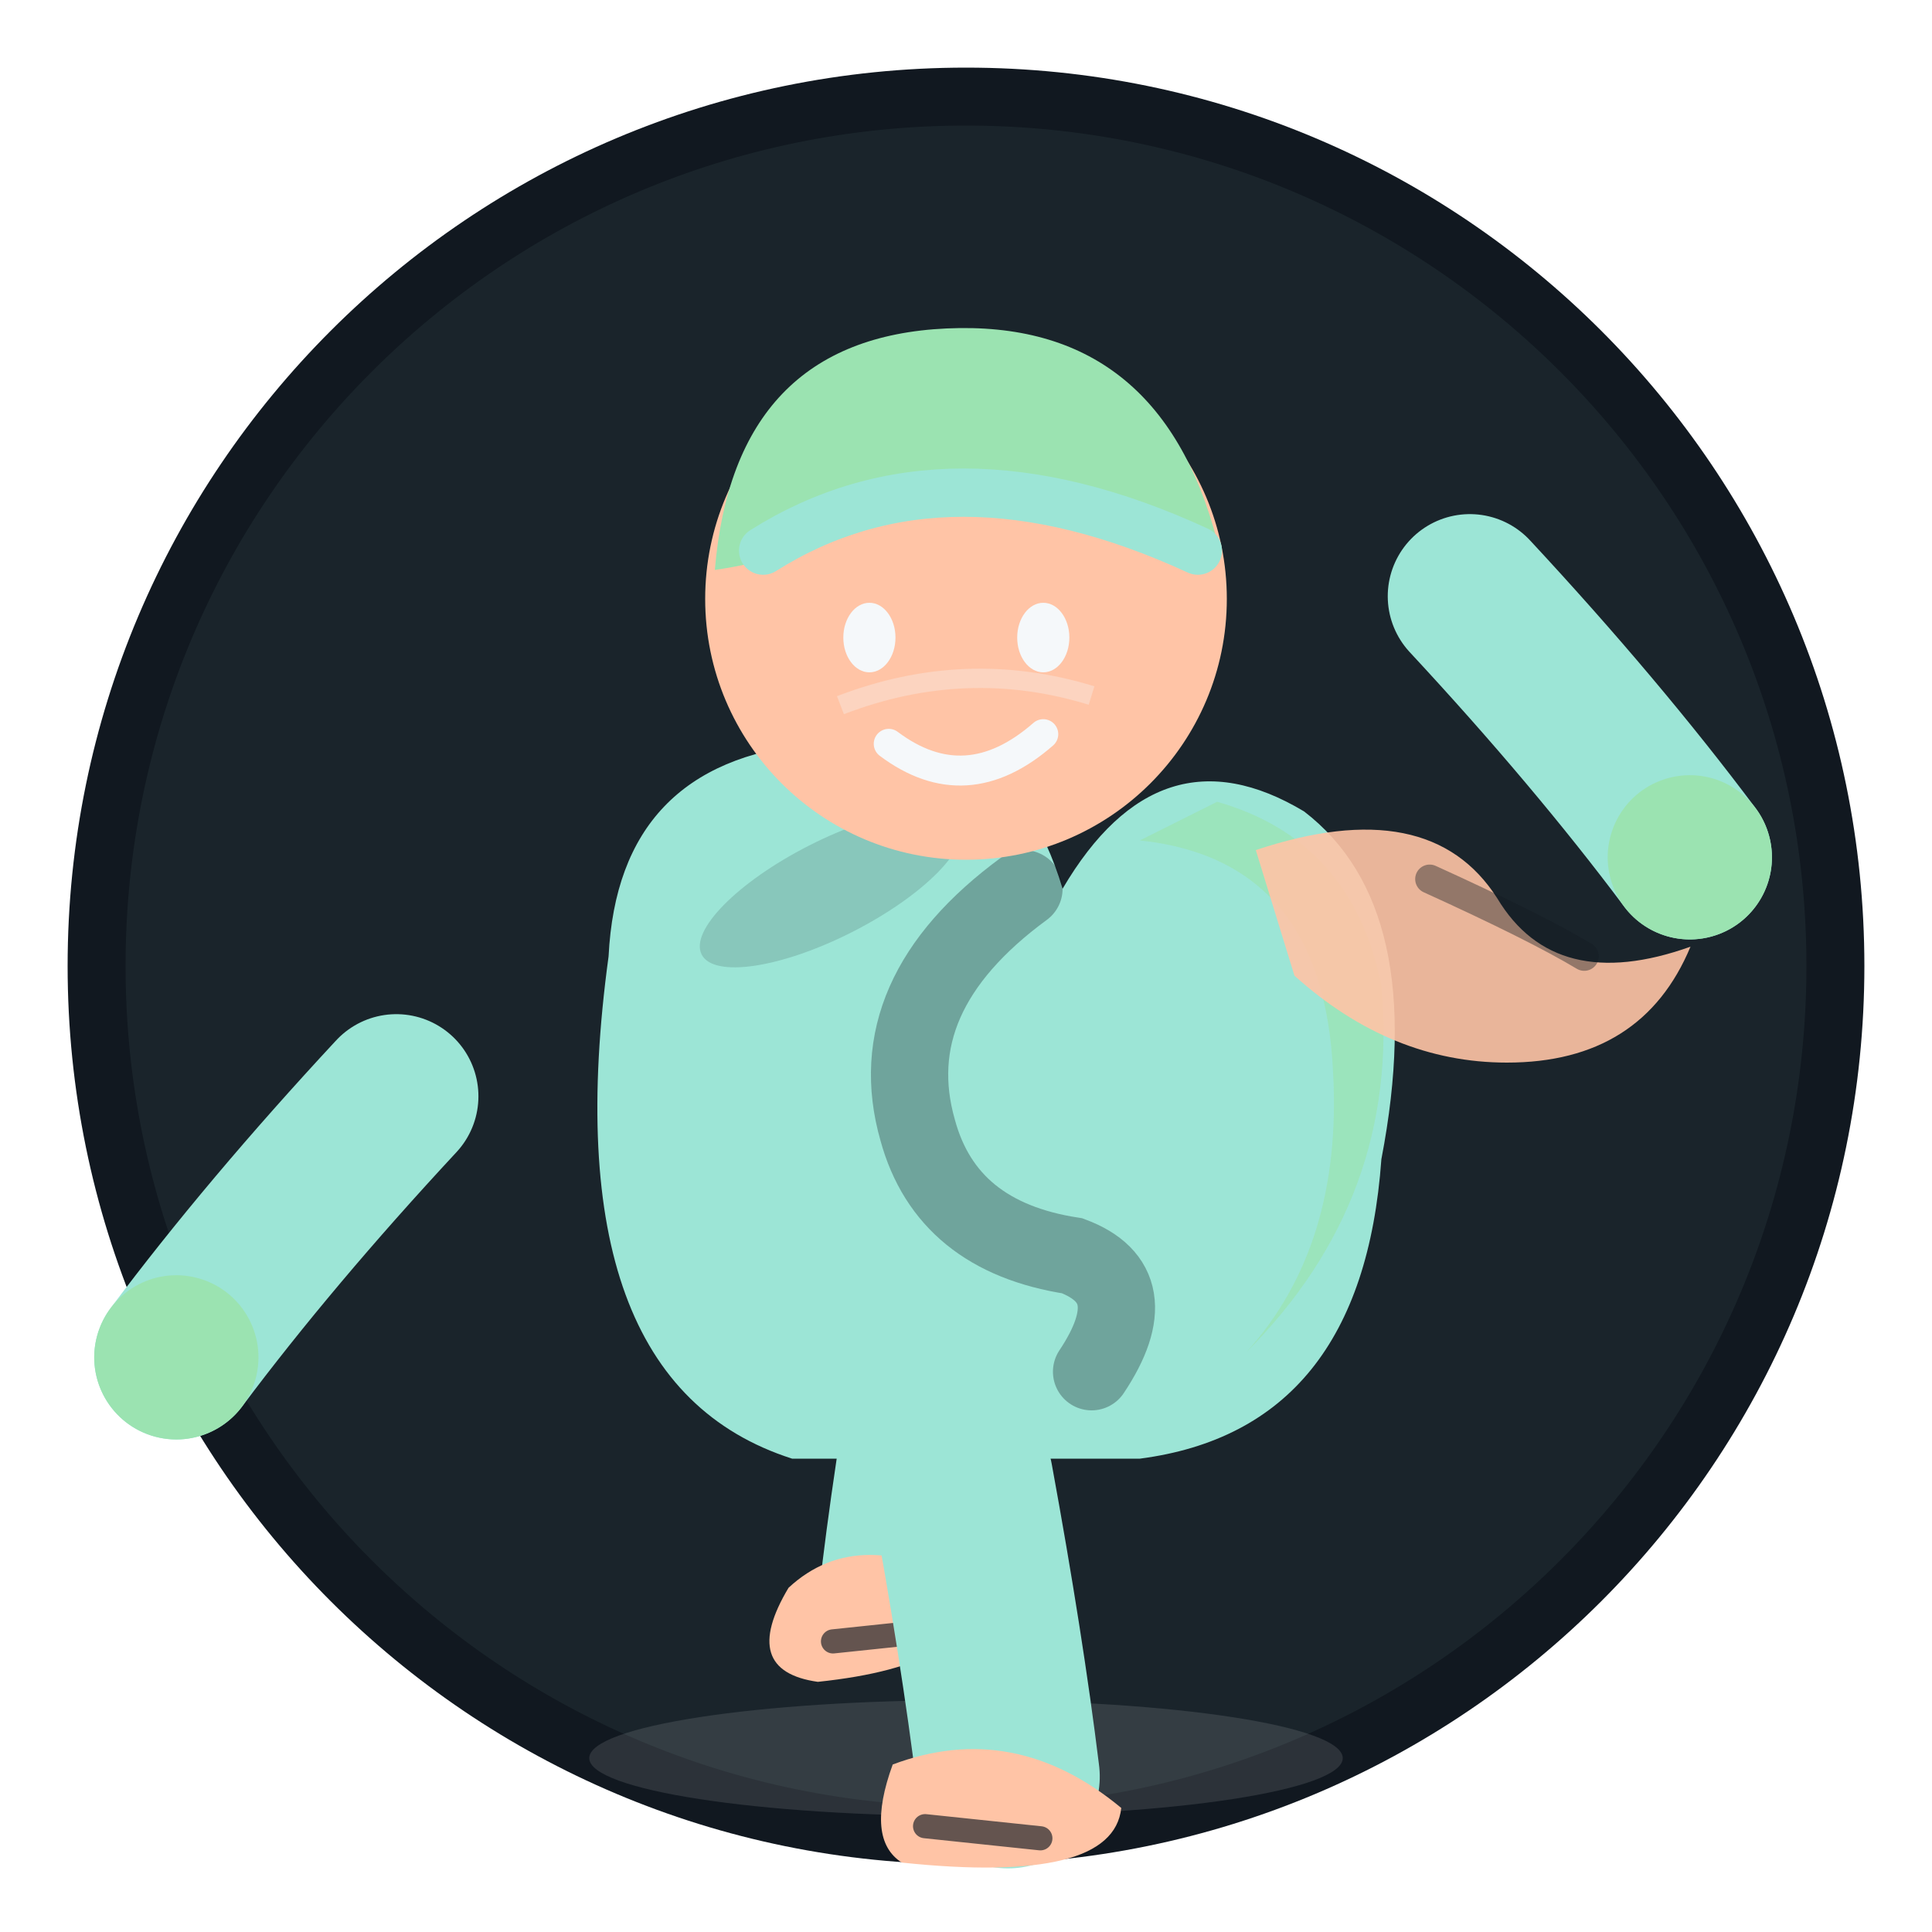
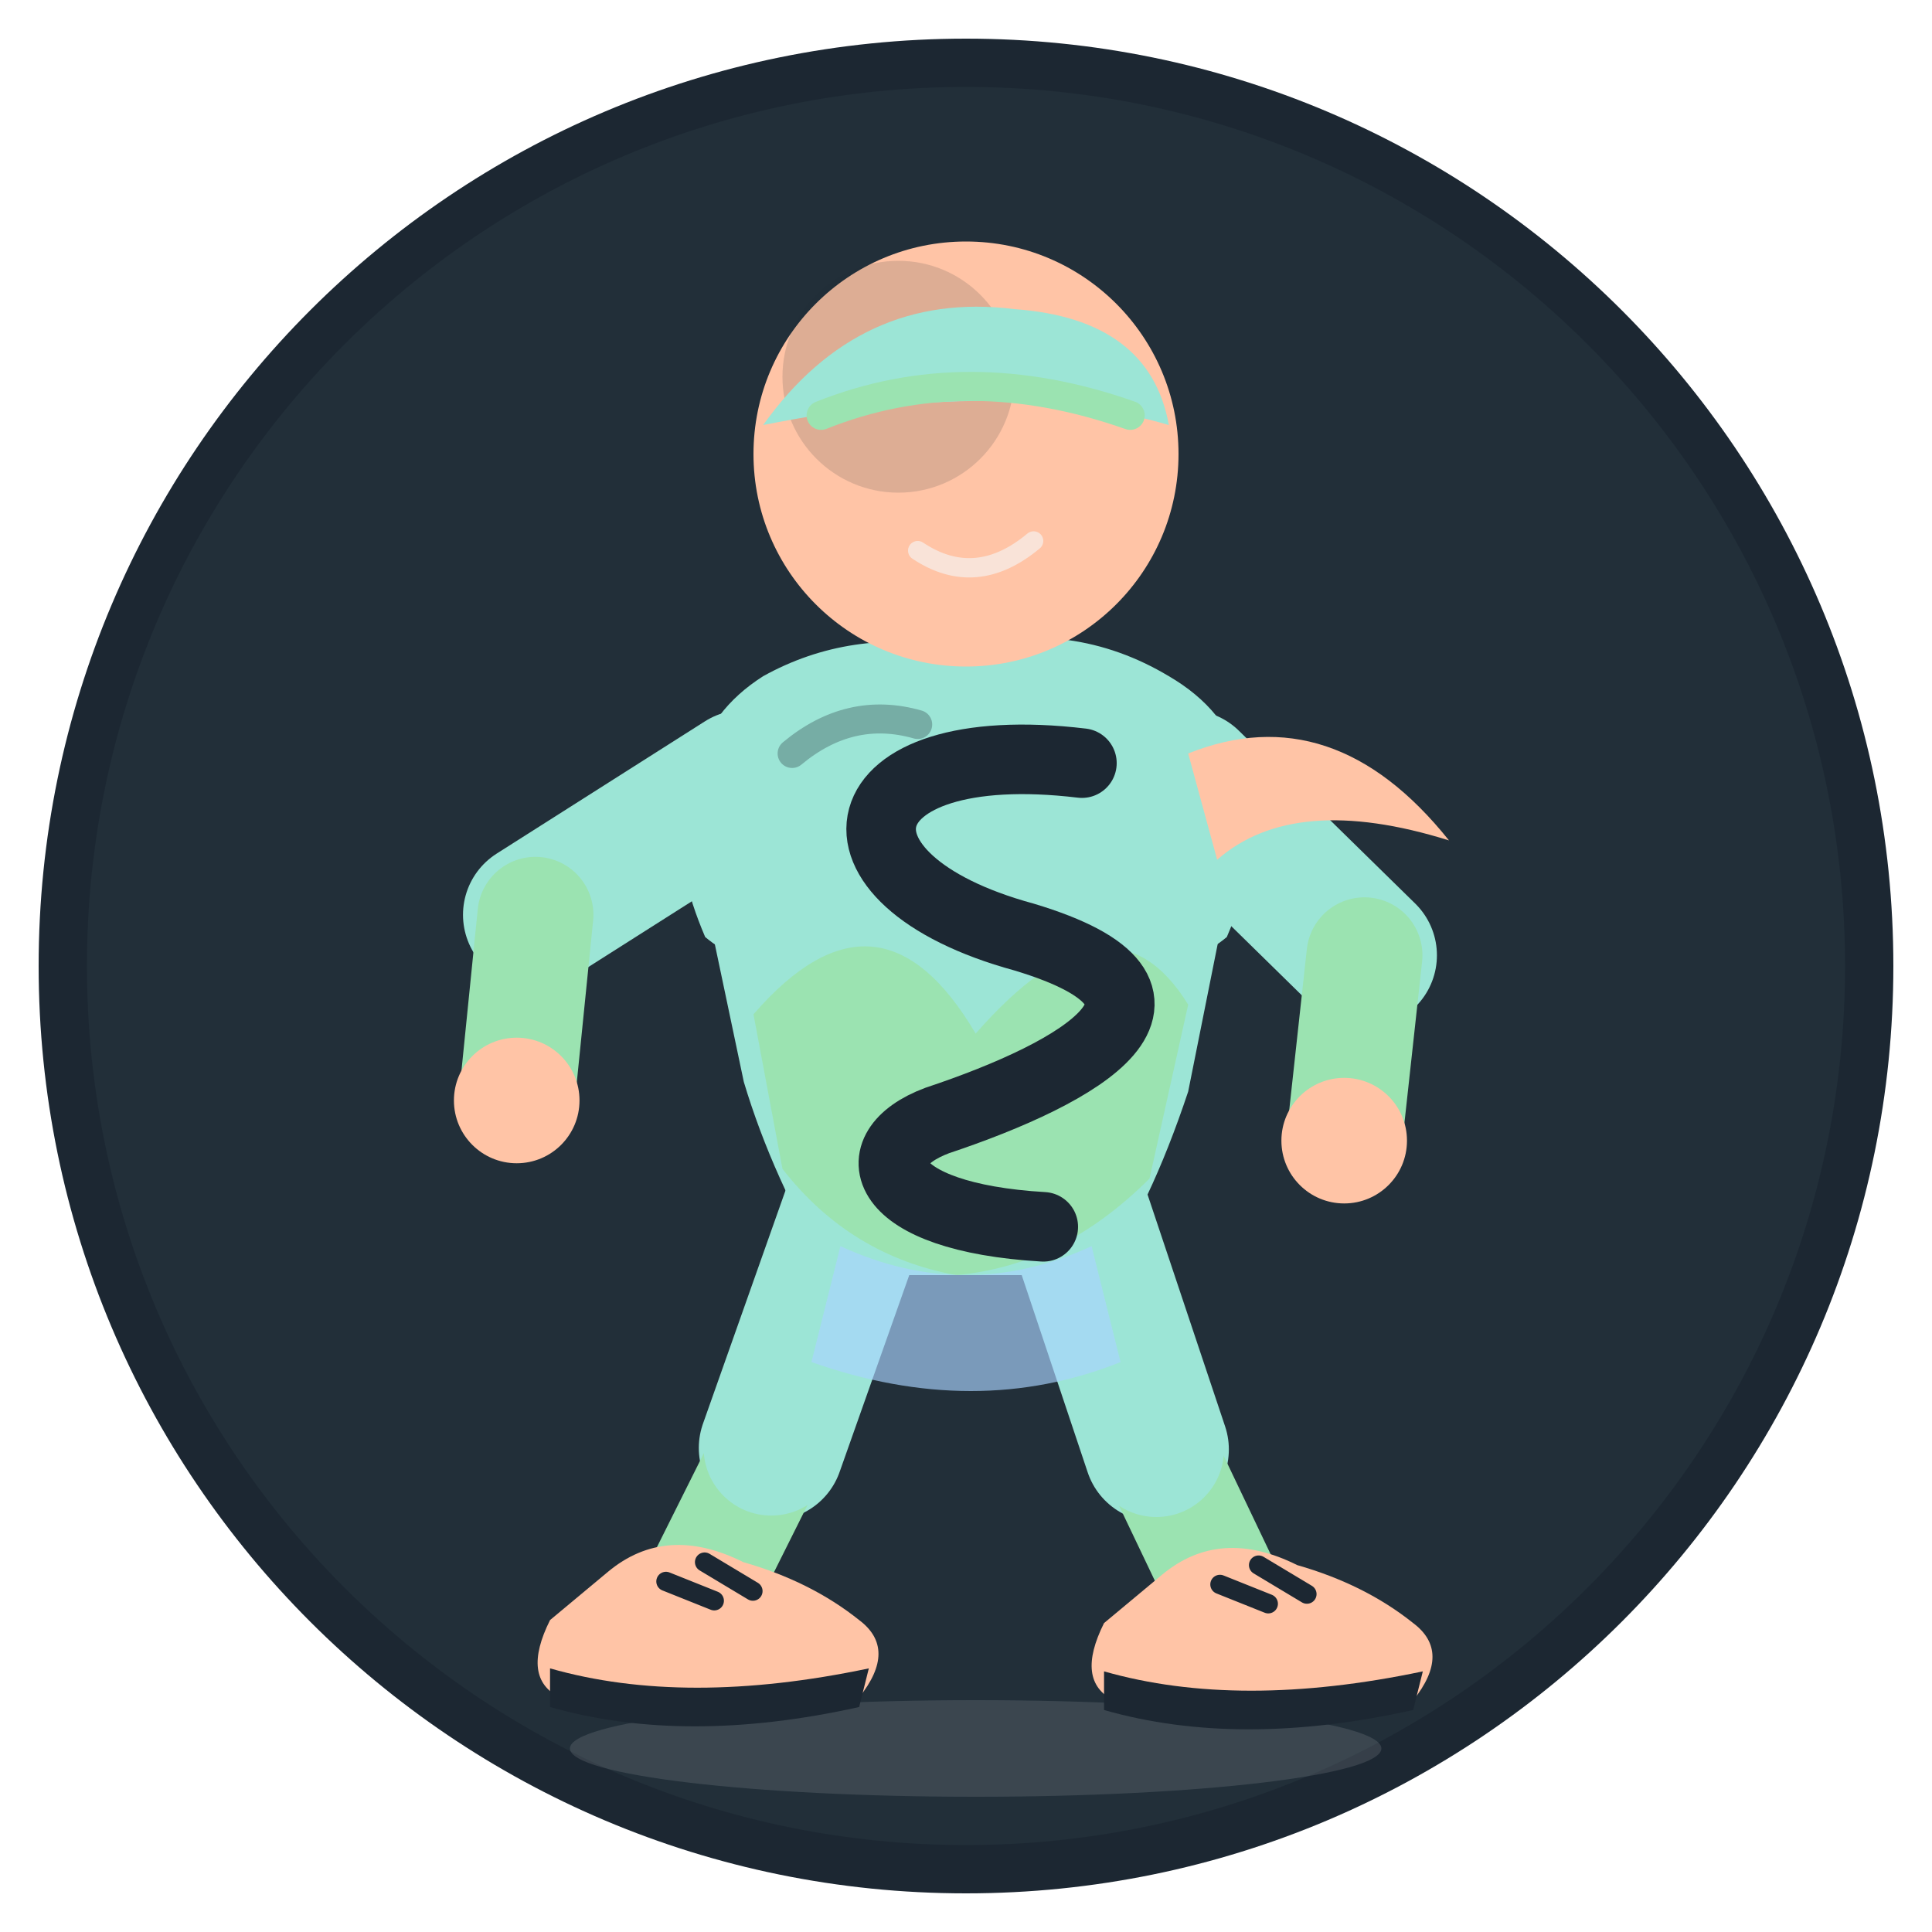
- <svg xmlns="http://www.w3.org/2000/svg" viewBox="0 0 200 200" width="96" height="96" data-pose="focus" data-theme="dark">
-   <g class="m-plate">
-     <circle cx="100" cy="100" r="93" fill="#111820" />
-     <circle cx="100" cy="100" r="87" fill="#9CE5D6" opacity=".065" />
+ <svg xmlns="http://www.w3.org/2000/svg" viewBox="0 0 200 200" width="96" height="96" class="trail-athlete-v3" data-pose="focus">
+   <circle cx="100" cy="100" r="96" fill="#1C2732" />
+   <circle cx="100" cy="100" r="91" fill="#9CE5D6" opacity=".045" />
+   <g class="m-shadow">
+     <ellipse cx="101" cy="181" rx="42" ry="5" fill="#F5F8FA" opacity=".12" />
  </g>
-   <ellipse class="m-shadow" cx="100" cy="182" rx="39" ry="6" fill="#F5F8FA" opacity=".12" />
-   <g class="m-character">
-     <g class="m-leg-a" style="transform-origin:85px 142px;transform:rotate(-6deg)">
-       <path d="M85 142 Q80 159 77 172" fill="none" stroke="#9CE5D6" stroke-width="19" stroke-linecap="round" />
-       <path d="M64 172 Q72 166 83 174 Q83 182 66 182 Q58 180 64 172Z" fill="#FFC4A6" />
-       <path d="M68 178 h12" stroke="#111820" stroke-width="2.5" stroke-linecap="round" opacity=".65" />
-     </g>
-     <g class="m-leg-b" style="transform-origin:115px 142px;transform:rotate(6deg)">
-       <path d="M115 142 Q120 159 123 172" fill="none" stroke="#9CE5D6" stroke-width="19" stroke-linecap="round" />
-       <path d="M111 172 Q123 166 135 174 Q135 182 113 182 Q109 180 111 172Z" fill="#FFC4A6" />
-       <path d="M115 178 h12" stroke="#111820" stroke-width="2.5" stroke-linecap="round" opacity=".65" />
-     </g>
-     <g class="m-arm-a" style="transform-origin:69px 99px;transform:rotate(15deg)">
-       <path d="M69 99 Q60 116 54 131" fill="none" stroke="#9CE5D6" stroke-width="17" stroke-linecap="round" />
-       <circle cx="54" cy="131" r="8.5" fill="#9BE3B1" />
-     </g>
-     <g class="m-arm-b" style="transform-origin:131px 99px;transform:rotate(-15deg)">
-       <path d="M131 99 Q140 116 146 131" fill="none" stroke="#9CE5D6" stroke-width="17" stroke-linecap="round" />
-       <circle cx="146" cy="131" r="8.5" fill="#9BE3B1" />
-     </g>
-     <g class="m-torso" style="transform-origin:100px 118px;transform:rotate(0deg)">
-       <path d="M63 99 Q64 79 84 77 Q104 72 110 92 Q120 75 135 84 Q148 94 143 120 Q141 148 118 151 L82 151 Q57 143 63 99Z" fill="#9CE5D6" />
-       <path d="M106 92 Q91 103 95 117 Q98 128 111 130 Q119 133 113 142" fill="none" stroke="#111820" stroke-width="8" stroke-linecap="round" opacity=".32" />
-       <path d="M118 87 Q137 89 138 111 Q139 129 129 140 Q145 124 143 102 Q140 87 126 83Z" fill="#9BE3B1" opacity=".72" />
-       <ellipse cx="86" cy="92" rx="15" ry="5" fill="#111820" opacity=".15" transform="rotate(-27 86 92)" />
-     </g>
-     <g class="m-ribbon" style="transform-origin:130px 86px">
-       <path d="M130 88 Q148 82 155 93 Q161 103 175 98 Q170 110 156 110 Q144 110 134 101Z" fill="#FFC4A6" opacity=".9" />
-       <path d="M148 91 Q159 96 164 99" fill="none" stroke="#111820" stroke-width="3" opacity=".4" stroke-linecap="round" />
-     </g>
-     <g class="m-head" style="transform-origin:100px 62px">
-       <circle cx="100" cy="62" r="27" fill="#FFC4A6" />
-       <path d="M74 59 Q76 35 98 34 Q120 33 126 56 Q109 47 92 54 Q81 58 74 59Z" fill="#9BE3B1" />
-       <path d="M79 57 Q98 45 124 57" fill="none" stroke="#9CE5D6" stroke-width="5" stroke-linecap="round" />
-       <ellipse cx="90" cy="66" rx="2.7" ry="3.6" fill="#F5F8FA" />
-       <ellipse cx="108" cy="66" rx="2.7" ry="3.6" fill="#F5F8FA" />
-       <path d="M92 77 Q100 83 108 76" fill="none" stroke="#F5F8FA" stroke-width="3.1" stroke-linecap="round" />
-       <path d="M87 73 Q100 68 113 72" fill="none" stroke="#F5F8FA" stroke-width="2" opacity=".3" />
-     </g>
-     <g class="m-streaks" opacity="0.0">
-       <path d="M28 98 h23 M20 113 h30 M31 128 h19" stroke="#A9D4FF" stroke-width="4" stroke-linecap="round" opacity=".5" />
+   <g class="m-leg-a">
+     <path d="M89.00 124.00 Q84.42 136.94 79.84 149.89" fill="none" stroke="#9CE5D6" stroke-width="15" stroke-linecap="round" />
+     <path d="M79.84 149.89 Q75.39 158.80 70.94 167.71" fill="none" stroke="#9BE3B1" stroke-width="12" stroke-linecap="round" />
+     <circle cx="79.84" cy="149.89" r="7" fill="#9CE5D6" />
+     <g transform="translate(70.94 167.71)">
+       <path d="M-8 -5 Q-2 -10 6 -6 Q13 -4 18 0 Q22 3 18 8 L-13 8 Q-17 6 -14 0Z" fill="#FFC4A6" />
+       <path d="M-14 5 Q0 9 19 5 L18 9 Q0 13 -14 9Z" fill="#1C2732" />
+       <path d="M-2 -4 L3 -2 M2 -6 L7 -3" stroke="#1C2732" stroke-width="2" stroke-linecap="round" />
    </g>
  </g>
+   <g class="m-leg-b">
+     <path d="M111.00 124.00 Q115.35 137.02 119.71 150.04" fill="none" stroke="#9CE5D6" stroke-width="15" stroke-linecap="round" />
+     <path d="M119.71 150.04 Q124.00 159.03 128.29 168.02" fill="none" stroke="#9BE3B1" stroke-width="12" stroke-linecap="round" />
+     <circle cx="119.71" cy="150.04" r="7" fill="#9CE5D6" />
+     <g transform="translate(128.29 168.02)">
+       <path d="M-8 -5 Q-2 -10 6 -6 Q13 -4 18 0 Q22 3 18 8 L-13 8 Q-17 6 -14 0Z" fill="#FFC4A6" />
+       <path d="M-14 5 Q0 9 19 5 L18 9 Q0 13 -14 9Z" fill="#1C2732" />
+       <path d="M-2 -4 L3 -2 M2 -6 L7 -3" stroke="#1C2732" stroke-width="2" stroke-linecap="round" />
+     </g>
+   </g>
+   <g class="m-arm-a">
+     <path d="M77.00 81.00 Q66.21 87.85 55.43 94.70" fill="none" stroke="#9CE5D6" stroke-width="15" stroke-linecap="round" />
+     <path d="M55.43 94.70 Q54.46 104.31 53.49 113.92" fill="none" stroke="#9BE3B1" stroke-width="12" stroke-linecap="round" />
+     <circle cx="53.49" cy="113.92" r="6.5" fill="#FFC4A6" />
+   </g>
+   <g class="m-arm-b">
+     <path d="M123.00 81.00 Q132.13 89.94 141.25 98.89" fill="none" stroke="#9CE5D6" stroke-width="15" stroke-linecap="round" />
+     <path d="M141.25 98.89 Q140.20 108.48 139.15 118.08" fill="none" stroke="#9BE3B1" stroke-width="12" stroke-linecap="round" />
+     <circle cx="139.15" cy="118.08" r="6.5" fill="#FFC4A6" />
+   </g>
+   <g class="m-torso">
+     <path d="M79 70 Q88 65 99 67 Q111 64 121 70 Q133 77 127 93 L123 113 Q119 125 114 132 L86 132 Q80 122 77 112 L73 93 Q68 77 79 70Z" fill="#9CE5D6" />
+     <path d="M75 76 Q67 83 73 97 Q79 102 84 96 L84 76Z M125 76 Q133 83 127 97 Q121 102 116 96 L116 76Z" fill="#9CE5D6" />
+     <path d="M78 105 Q91 90 101 107 Q115 91 123 104 L119 122 Q110 131 99 132 Q88 130 81 121Z" fill="#9BE3B1" />
+     <path d="M112 79 C87 76 84 91 106 97 C126 103 112 111 97 116 C89 119 91 126 108 127" fill="none" stroke="#1C2732" stroke-width="7.2" stroke-linecap="round" />
+     <path d="M87 129 Q100 135 113 129 L116 141 Q101 147 84 141Z" fill="#A9D4FF" opacity=".65" />
+     <path d="M82 78 Q88 73 95 75" fill="none" stroke="#1C2732" stroke-width="3" opacity=".3" stroke-linecap="round" />
+   </g>
+   <path d="M93 70 L93 63 Q100 59 107 63 L107 70Z" fill="#9CE5D6" />
+   <g class="m-head">
+     <circle cx="100" cy="47" r="22" fill="#FFC4A6" />
+     <circle cx="93" cy="39" r="12" fill="#1C2732" opacity=".15" />
+     <path d="M79 44 Q89 30 105 32 Q119 33 121 44 Q104 39 79 44Z" fill="#9CE5D6" />
+     <path d="M85 43 Q100 37 117 43" fill="none" stroke="#9BE3B1" stroke-width="3" stroke-linecap="round" />
+     <path d="M95 57 Q101 61 107 56" fill="none" stroke="#F5F8FA" stroke-width="2" opacity=".6" stroke-linecap="round" />
+   </g>
+   <g class="m-ribbon">
+     <path d="M123 78 Q138 72 150 87 Q134 82 126 89Z" fill="#FFC4A6" />
+   </g>
</svg>
